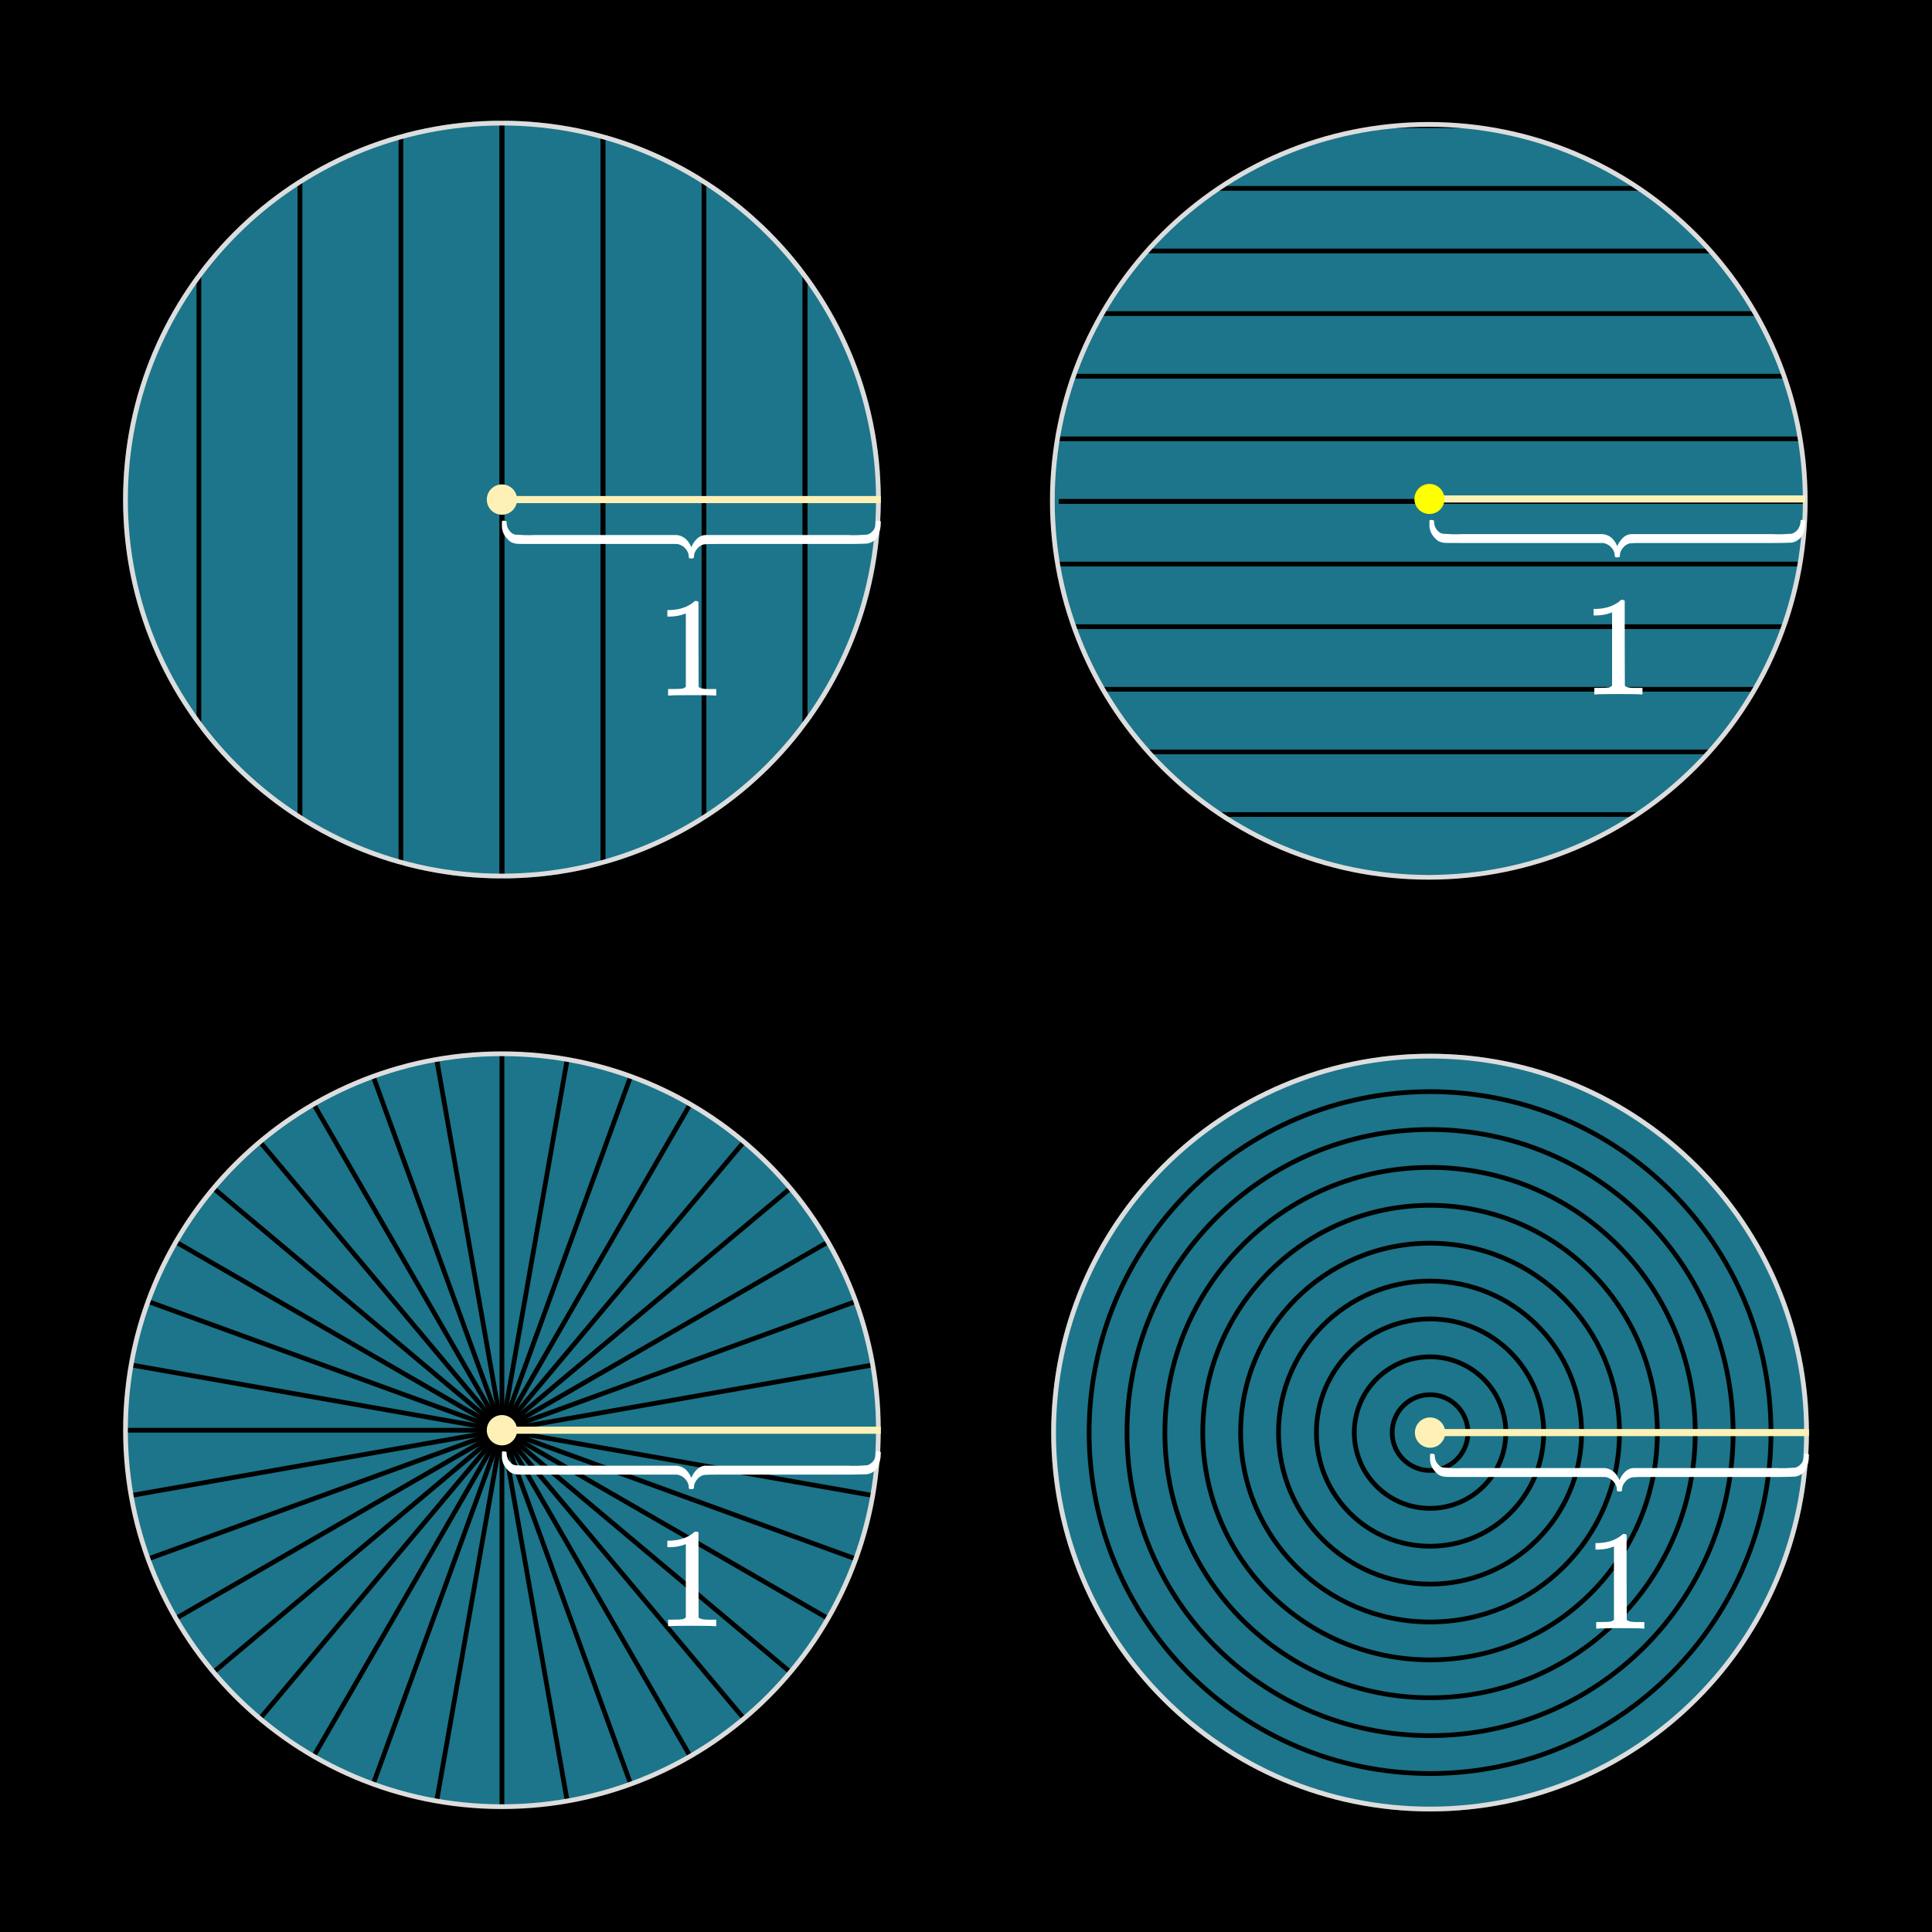
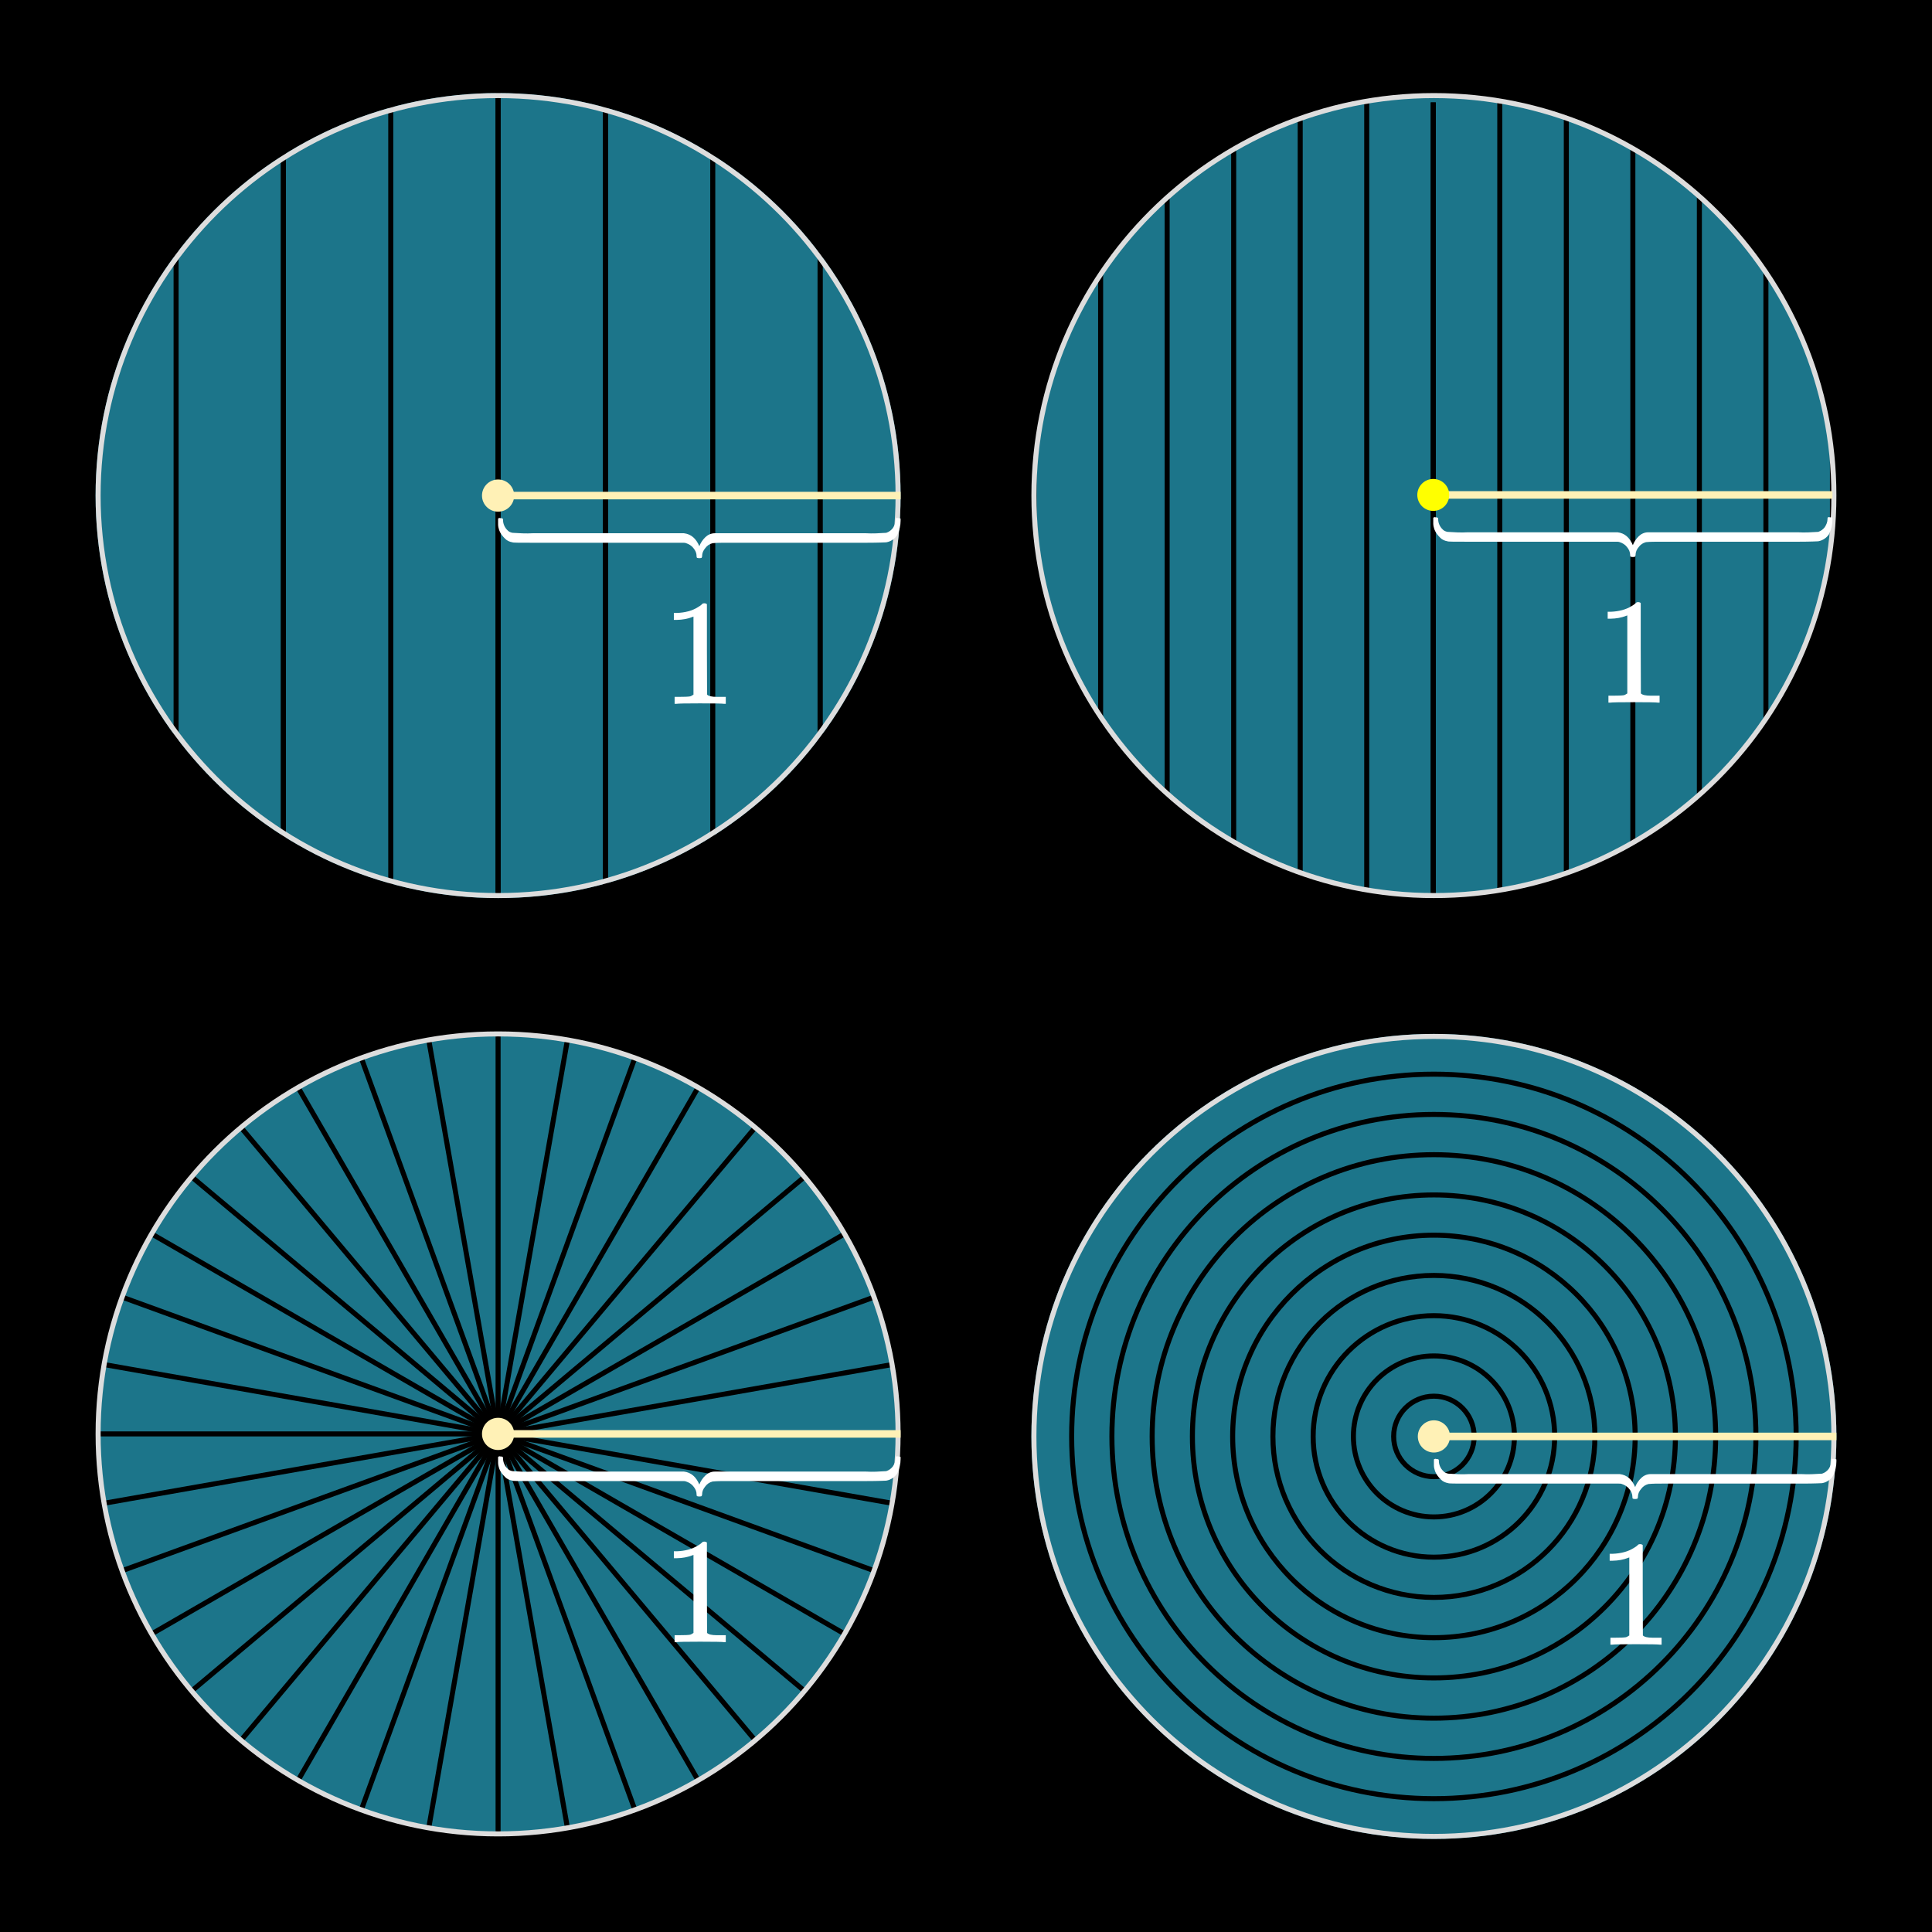
- <svg xmlns="http://www.w3.org/2000/svg" width="816" height="816" viewBox="0 0 816 816" fill="none">
-   <rect width="816" height="816" fill="black" />
-   <path d="M604 765.067C692.366 765.067 764 693.432 764 605.067C764 516.701 692.366 445.067 604 445.067C515.634 445.067 444 516.701 444 605.067C444 693.432 515.634 765.067 604 765.067Z" fill="#1C758A" />
-   <path d="M763 605.067C763 692.88 691.813 764.067 604 764.067C516.187 764.067 445 692.88 445 605.067C445 517.253 516.187 446.067 604 446.067C691.813 446.067 763 517.253 763 605.067Z" stroke="#DDDDDD" stroke-width="2" />
-   <path d="M604 621.067C612.837 621.067 620 613.903 620 605.067C620 596.23 612.837 589.067 604 589.067C595.163 589.067 588 596.23 588 605.067C588 613.903 595.163 621.067 604 621.067Z" stroke="black" stroke-width="2" />
-   <path d="M604 637.067C621.673 637.067 636 622.74 636 605.067C636 587.394 621.673 573.067 604 573.067C586.327 573.067 572 587.394 572 605.067C572 622.74 586.327 637.067 604 637.067Z" stroke="black" stroke-width="2" />
-   <path d="M604 653.067C630.51 653.067 652 631.576 652 605.067C652 578.557 630.51 557.067 604 557.067C577.49 557.067 556 578.557 556 605.067C556 631.576 577.49 653.067 604 653.067Z" stroke="black" stroke-width="2" />
-   <path d="M604 669.067C639.346 669.067 668 640.413 668 605.067C668 569.72 639.346 541.067 604 541.067C568.654 541.067 540 569.72 540 605.067C540 640.413 568.654 669.067 604 669.067Z" stroke="black" stroke-width="2" />
-   <path d="M604 685.067C648.183 685.067 684 649.249 684 605.067C684 560.884 648.183 525.067 604 525.067C559.817 525.067 524 560.884 524 605.067C524 649.249 559.817 685.067 604 685.067Z" stroke="black" stroke-width="2" />
-   <path d="M604 701.067C657.019 701.067 700 658.086 700 605.067C700 552.047 657.019 509.067 604 509.067C550.981 509.067 508 552.047 508 605.067C508 658.086 550.981 701.067 604 701.067Z" stroke="black" stroke-width="2" />
-   <path d="M604 717.067C665.856 717.067 716 666.923 716 605.067C716 543.211 665.856 493.067 604 493.067C542.144 493.067 492 543.211 492 605.067C492 666.923 542.144 717.067 604 717.067Z" stroke="black" stroke-width="2" />
-   <path d="M604 733.067C674.692 733.067 732 675.759 732 605.067C732 534.374 674.692 477.067 604 477.067C533.308 477.067 476 534.374 476 605.067C476 675.759 533.308 733.067 604 733.067Z" stroke="black" stroke-width="2" />
-   <path d="M604 749.067C683.529 749.067 748 684.596 748 605.067C748 525.538 683.529 461.067 604 461.067C524.471 461.067 460 525.538 460 605.067C460 684.596 524.471 749.067 604 749.067Z" stroke="black" stroke-width="2" />
-   <path d="M604 605.067H764" stroke="#FFF1B6" stroke-width="3" />
-   <path d="M604 611.467C607.535 611.467 610.4 608.601 610.4 605.067C610.4 601.532 607.535 598.667 604 598.667C600.465 598.667 597.6 601.532 597.6 605.067C597.6 608.601 600.465 611.467 604 611.467Z" fill="#FFF1B6" />
-   <path d="M693.849 687.845C693.169 687.725 689.989 687.665 684.309 687.665C678.709 687.665 675.569 687.725 674.889 687.845H674.169V685.085H675.729C678.049 685.085 679.549 685.025 680.229 684.905C680.549 684.865 681.029 684.625 681.669 684.185V653.165C681.589 653.165 681.429 653.225 681.189 653.345C679.349 654.065 677.289 654.445 675.009 654.485H673.869V651.725H675.009C678.369 651.605 681.169 650.845 683.409 649.445C684.129 649.045 684.749 648.585 685.269 648.065C685.349 647.945 685.589 647.885 685.989 647.885C686.389 647.885 686.729 648.005 687.009 648.245V666.185L687.069 684.185C687.669 684.785 688.969 685.085 690.969 685.085H692.949H694.509V687.845H693.849Z" fill="white" />
-   <path d="M762.904 614.032C763.342 614.032 763.562 614.032 764 614.204V615.062C764 616.95 763.562 618.839 762.685 620.728C761.808 622.101 760.274 623.303 758.301 623.646C758.082 623.646 755.452 623.818 750.411 623.818H694.74C692.986 623.818 691.014 623.818 689.26 623.99C687.945 624.333 687.068 625.02 686.411 625.878C685.534 626.908 685.096 627.938 685.096 629.14C685.096 629.312 685.096 629.483 684.877 629.827C684.219 629.998 683.781 629.998 683.123 629.827C682.904 629.655 682.904 629.483 682.904 629.14C682.904 627.938 682.466 626.908 681.589 625.878C680.932 625.02 679.836 624.333 678.74 623.99C678.301 623.818 677.863 623.818 677.425 623.818C676.986 623.818 621.973 623.818 617.589 623.818C612.548 623.818 609.918 623.818 609.699 623.646C608.603 623.474 607.507 622.959 606.849 622.273C605.753 621.243 604.877 620.041 604.438 618.839C604.219 618.152 604 617.294 604 616.607C604 616.607 604 616.435 604 616.092C604 615.749 604 615.577 604 615.405V614.204C604.219 614.032 604.658 613.86 604.877 614.032C605.096 614.032 605.534 614.032 605.753 614.204C605.973 614.204 605.973 614.547 605.973 614.89C605.973 616.264 606.63 617.809 607.726 618.839C608.164 619.354 608.822 619.697 609.699 619.869C612.329 620.041 615.178 620.212 617.808 620.041C622.63 620.041 677.644 620.041 677.863 620.041C680.712 620.384 682.685 622.101 684 625.191C684.438 623.99 685.315 622.616 686.411 621.586C687.288 620.728 688.603 620.041 690.137 620.041C690.356 620.041 745.37 620.041 750.192 620.041C752.822 620.212 755.671 620.041 758.301 619.869C759.397 619.526 760.274 618.839 760.932 617.981C761.589 616.95 762.027 615.92 762.027 614.719C762.027 614.375 762.027 614.032 762.247 614.032C762.466 614.032 762.685 613.86 762.904 614.032Z" fill="white" />
-   <path d="M371.5 604.067C371.5 692.156 300.089 763.567 212 763.567C123.911 763.567 52.5 692.156 52.5 604.067C52.5 515.977 123.911 444.567 212 444.567C300.089 444.567 371.5 515.977 371.5 604.067Z" fill="#1C758A" stroke="black" />
-   <path d="M52 604.067H372" stroke="black" stroke-width="2" />
-   <path d="M212 764.067V444.067" stroke="black" stroke-width="2" />
-   <path d="M54.453 631.8L369.547 576.333" stroke="black" stroke-width="2" />
-   <path d="M239.733 761.613L184.267 446.52" stroke="black" stroke-width="2" />
-   <path d="M61.6 658.787L362.4 549.347" stroke="black" stroke-width="2" />
-   <path d="M266.72 754.467L157.28 453.667" stroke="black" stroke-width="2" />
-   <path d="M73.44 684.067L350.56 524.067" stroke="black" stroke-width="2" />
-   <path d="M292 742.627L132 465.507" stroke="black" stroke-width="2" />
-   <path d="M89.44 706.893L334.56 501.24" stroke="black" stroke-width="2" />
-   <path d="M109.173 726.627L314.827 481.507" stroke="black" stroke-width="2" />
-   <path d="M132 742.627L292 465.507" stroke="black" stroke-width="2" />
-   <path d="M350.56 684.067L73.44 524.067" stroke="black" stroke-width="2" />
-   <path d="M157.28 754.467L266.72 453.667" stroke="black" stroke-width="2" />
-   <path d="M362.4 658.787L61.6 549.347" stroke="black" stroke-width="2" />
-   <path d="M184.267 761.613L239.733 446.52" stroke="black" stroke-width="2" />
-   <path d="M314.827 726.627L109.173 481.507" stroke="black" stroke-width="2" />
-   <path d="M334.56 706.893L89.44 501.24" stroke="black" stroke-width="2" />
-   <path d="M369.547 631.8L54.453 576.333" stroke="black" stroke-width="2" />
-   <path d="M371 604.067C371 691.88 299.813 763.067 212 763.067C124.187 763.067 53 691.88 53 604.067C53 516.253 124.187 445.067 212 445.067C299.813 445.067 371 516.253 371 604.067Z" stroke="#DDDDDD" stroke-width="2" />
-   <path d="M212 610.467C215.535 610.467 218.4 607.601 218.4 604.067C218.4 600.532 215.535 597.667 212 597.667C208.465 597.667 205.6 600.532 205.6 604.067C205.6 607.601 208.465 610.467 212 610.467Z" fill="#FFF1B6" />
-   <path d="M301.849 686.845C301.169 686.725 297.989 686.665 292.309 686.665C286.709 686.665 283.569 686.725 282.889 686.845H282.169V684.085H283.729C286.049 684.085 287.549 684.025 288.229 683.905C288.549 683.865 289.029 683.625 289.669 683.185V652.165C289.589 652.165 289.429 652.225 289.189 652.345C287.349 653.065 285.289 653.445 283.009 653.485H281.869V650.725H283.009C286.369 650.605 289.169 649.845 291.409 648.445C292.129 648.045 292.749 647.585 293.269 647.065C293.349 646.945 293.589 646.885 293.989 646.885C294.389 646.885 294.729 647.005 295.009 647.245V665.185L295.069 683.185C295.669 683.785 296.969 684.085 298.969 684.085H300.949H302.509V686.845H301.849Z" fill="white" />
-   <path d="M370.904 613.032C371.342 613.032 371.562 613.032 372 613.204V614.062C372 615.95 371.562 617.839 370.685 619.728C369.808 621.101 368.274 622.303 366.301 622.646C366.082 622.646 363.452 622.818 358.411 622.818H302.74C300.986 622.818 299.014 622.818 297.26 622.99C295.945 623.333 295.068 624.02 294.411 624.878C293.534 625.908 293.096 626.938 293.096 628.14C293.096 628.312 293.096 628.483 292.877 628.827C292.219 628.998 291.781 628.998 291.123 628.827C290.904 628.655 290.904 628.483 290.904 628.14C290.904 626.938 290.466 625.908 289.589 624.878C288.932 624.02 287.836 623.333 286.74 622.99C286.301 622.818 285.863 622.818 285.425 622.818C284.986 622.818 229.973 622.818 225.589 622.818C220.548 622.818 217.918 622.818 217.699 622.646C216.603 622.474 215.507 621.959 214.849 621.273C213.753 620.243 212.877 619.041 212.438 617.839C212.219 617.152 212 616.294 212 615.607C212 615.607 212 615.435 212 615.092C212 614.749 212 614.577 212 614.405V613.204C212.219 613.032 212.658 612.86 212.877 613.032C213.096 613.032 213.534 613.032 213.753 613.204C213.973 613.204 213.973 613.547 213.973 613.89C213.973 615.264 214.63 616.809 215.726 617.839C216.164 618.354 216.822 618.697 217.699 618.869C220.329 619.041 223.178 619.212 225.808 619.041C230.63 619.041 285.644 619.041 285.863 619.041C288.712 619.384 290.685 621.101 292 624.191C292.438 622.99 293.315 621.616 294.411 620.586C295.288 619.728 296.603 619.041 298.137 619.041C298.356 619.041 353.37 619.041 358.192 619.041C360.822 619.212 363.671 619.041 366.301 618.869C367.397 618.526 368.274 617.839 368.932 616.981C369.589 615.95 370.027 614.92 370.027 613.719C370.027 613.375 370.027 613.032 370.247 613.032C370.466 613.032 370.685 612.86 370.904 613.032Z" fill="white" />
-   <path d="M212 604.067H372" stroke="#FFF1B6" stroke-width="3" />
-   <path d="M761.889 211.789C761.889 124.154 690.846 53.111 603.211 53.111C515.576 53.111 444.533 124.154 444.533 211.789C444.533 299.424 515.576 370.467 603.211 370.467C690.846 370.467 761.889 299.424 761.889 211.789Z" fill="#1C758A" />
-   <path d="M764.533 106.004L447.178 106.004" stroke="black" stroke-width="2" />
-   <path d="M764.533 264.682L447.178 264.682" stroke="black" stroke-width="2" />
-   <path d="M764.533 79.558L447.178 79.558" stroke="black" stroke-width="2" />
-   <path d="M764.533 238.235L447.178 238.235" stroke="black" stroke-width="2" />
-   <path d="M764.533 53.111L447.178 53.111" stroke="black" stroke-width="2" />
-   <path d="M764.533 211.789L447.178 211.789" stroke="black" stroke-width="2" />
-   <path d="M764.533 211.789L447.178 211.789" stroke="black" stroke-width="2" />
-   <path d="M764.533 370.467L447.178 370.467" stroke="black" stroke-width="2" />
-   <path d="M764.533 185.343L447.178 185.343" stroke="black" stroke-width="2" />
-   <path d="M764.533 344.02L447.178 344.02" stroke="black" stroke-width="2" />
-   <path d="M764.533 158.896L447.178 158.896" stroke="black" stroke-width="2" />
-   <path d="M764.533 317.574L447.178 317.574" stroke="black" stroke-width="2" />
-   <path d="M764.533 132.45L447.178 132.45" stroke="black" stroke-width="2" />
-   <path d="M764.533 291.128L447.178 291.128" stroke="black" stroke-width="2" />
-   <path d="M603.467 52.533C691.28 52.533 762.467 123.72 762.467 211.533C762.467 299.347 691.28 370.533 603.467 370.533C515.653 370.533 444.467 299.347 444.467 211.533C444.467 123.72 515.653 52.533 603.467 52.533Z" stroke="#DDDDDD" stroke-width="2" />
-   <path d="M603.744 210.744H762.422" stroke="#FFF1B6" stroke-width="3" />
-   <path d="M597.397 210.744C597.397 214.25 600.239 217.091 603.744 217.091C607.25 217.091 610.091 214.25 610.091 210.744C610.091 207.239 607.25 204.397 603.744 204.397C600.239 204.397 597.397 207.239 597.397 210.744Z" fill="#FFFF00" />
-   <path d="M693.057 293.309C692.377 293.189 689.197 293.129 683.517 293.129C677.917 293.129 674.777 293.189 674.097 293.309H673.377V290.549H674.937C677.257 290.549 678.757 290.489 679.437 290.369C679.757 290.329 680.237 290.089 680.877 289.649L680.877 258.629C680.797 258.629 680.637 258.689 680.397 258.809C678.557 259.529 676.497 259.909 674.217 259.949H673.077V257.189H674.217C677.577 257.069 680.377 256.309 682.617 254.909C683.337 254.509 683.957 254.049 684.477 253.529C684.557 253.409 684.797 253.349 685.197 253.349C685.597 253.349 685.937 253.469 686.217 253.709L686.217 271.649L686.277 289.649C686.877 290.249 688.177 290.549 690.177 290.549L692.157 290.549H693.717V293.309H693.057Z" fill="white" />
-   <path d="M761.335 219.636C761.77 219.636 761.987 219.636 762.422 219.806V220.657C762.422 222.53 761.987 224.403 761.118 226.276C760.248 227.638 758.727 228.83 756.77 229.17C756.553 229.17 753.945 229.341 748.945 229.341L693.734 229.341C691.995 229.341 690.039 229.341 688.3 229.511C686.996 229.851 686.126 230.532 685.474 231.384C684.605 232.405 684.17 233.427 684.17 234.619C684.17 234.789 684.17 234.959 683.953 235.3C683.301 235.47 682.866 235.47 682.214 235.3C681.996 235.13 681.996 234.959 681.996 234.619C681.996 233.427 681.562 232.405 680.692 231.384C680.04 230.532 678.953 229.851 677.866 229.511C677.432 229.341 676.997 229.341 676.562 229.341C676.127 229.341 621.568 229.341 617.221 229.341C612.222 229.341 609.613 229.341 609.396 229.17C608.309 229 607.222 228.489 606.57 227.808C605.483 226.787 604.614 225.595 604.179 224.403C603.962 223.722 603.744 222.871 603.744 222.189C603.744 222.189 603.744 222.019 603.744 221.679C603.744 221.338 603.744 221.168 603.744 220.998V219.806C603.962 219.636 604.396 219.465 604.614 219.636C604.831 219.636 605.266 219.636 605.483 219.806C605.701 219.806 605.701 220.146 605.701 220.487C605.701 221.849 606.353 223.381 607.44 224.403C607.874 224.914 608.526 225.254 609.396 225.425C612.004 225.595 614.83 225.765 617.438 225.595C622.22 225.595 676.78 225.595 676.997 225.595C679.823 225.935 681.779 227.638 683.083 230.703C683.518 229.511 684.387 228.149 685.474 227.127C686.344 226.276 687.648 225.595 689.169 225.595C689.387 225.595 743.946 225.595 748.728 225.595C751.336 225.765 754.162 225.595 756.77 225.425C757.857 225.084 758.727 224.403 759.379 223.552C760.031 222.53 760.466 221.508 760.466 220.317C760.466 219.976 760.466 219.636 760.683 219.636C760.9 219.636 761.118 219.465 761.335 219.636Z" fill="white" />
-   <path d="M212 371C300.366 371 372 299.366 372 211C372 122.634 300.366 51 212 51C123.634 51 52 122.634 52 211C52 299.366 123.634 371 212 371Z" fill="#1C758A" />
-   <path d="M212 371V51" stroke="black" stroke-width="2" />
-   <path d="M254.667 371V51" stroke="black" stroke-width="2" />
-   <path d="M254.667 371V51" stroke="black" stroke-width="2" />
-   <path d="M297.333 371V51" stroke="black" stroke-width="2" />
-   <path d="M340 371V51" stroke="black" stroke-width="2" />
-   <path d="M340 371V51" stroke="black" stroke-width="2" />
-   <path d="M84 371V51" stroke="black" stroke-width="2" />
-   <path d="M126.667 371V51" stroke="black" stroke-width="2" />
-   <path d="M126.667 371V51" stroke="black" stroke-width="2" />
-   <path d="M169.333 371V51" stroke="black" stroke-width="2" />
-   <path d="M212 371V51" stroke="black" stroke-width="2" />
-   <path d="M371 211C371 298.813 299.813 370 212 370C124.187 370 53 298.813 53 211C53 123.187 124.187 52 212 52C299.813 52 371 123.187 371 211Z" stroke="#DDDDDD" stroke-width="2" />
-   <path d="M212 211H372" stroke="#FFF1B6" stroke-width="3" />
-   <path d="M212 217.4C215.535 217.4 218.4 214.535 218.4 211C218.4 207.465 215.535 204.6 212 204.6C208.465 204.6 205.6 207.465 205.6 211C205.6 214.535 208.465 217.4 212 217.4Z" fill="#FFF1B6" />
-   <path d="M301.849 293.778C301.169 293.658 297.989 293.598 292.309 293.598C286.709 293.598 283.569 293.658 282.889 293.778H282.169V291.018H283.729C286.049 291.018 287.549 290.958 288.229 290.838C288.549 290.798 289.029 290.558 289.669 290.118V259.098C289.589 259.098 289.429 259.158 289.189 259.278C287.349 259.998 285.289 260.378 283.009 260.418H281.869V257.658H283.009C286.369 257.538 289.169 256.778 291.409 255.378C292.129 254.978 292.749 254.518 293.269 253.998C293.349 253.878 293.589 253.818 293.989 253.818C294.389 253.818 294.729 253.938 295.009 254.178V272.118L295.069 290.118C295.669 290.718 296.969 291.018 298.969 291.018H300.949H302.509V293.778H301.849Z" fill="white" />
-   <path d="M370.904 219.965C371.342 219.965 371.562 219.965 372 220.137V220.995C372 222.884 371.562 224.772 370.685 226.661C369.808 228.034 368.274 229.236 366.301 229.579C366.082 229.579 363.452 229.751 358.411 229.751H302.74C300.986 229.751 299.014 229.751 297.26 229.923C295.945 230.266 295.068 230.953 294.411 231.811C293.534 232.841 293.096 233.872 293.096 235.073C293.096 235.245 293.096 235.417 292.877 235.76C292.219 235.932 291.781 235.932 291.123 235.76C290.904 235.588 290.904 235.417 290.904 235.073C290.904 233.872 290.466 232.841 289.589 231.811C288.932 230.953 287.836 230.266 286.74 229.923C286.301 229.751 285.863 229.751 285.425 229.751C284.986 229.751 229.973 229.751 225.589 229.751C220.548 229.751 217.918 229.751 217.699 229.579C216.603 229.408 215.507 228.893 214.849 228.206C213.753 227.176 212.877 225.974 212.438 224.772C212.219 224.086 212 223.227 212 222.54C212 222.54 212 222.369 212 222.025C212 221.682 212 221.51 212 221.339V220.137C212.219 219.965 212.658 219.794 212.877 219.965C213.096 219.965 213.534 219.965 213.753 220.137C213.973 220.137 213.973 220.48 213.973 220.824C213.973 222.197 214.63 223.742 215.726 224.772C216.164 225.287 216.822 225.631 217.699 225.802C220.329 225.974 223.178 226.146 225.808 225.974C230.63 225.974 285.644 225.974 285.863 225.974C288.712 226.317 290.685 228.034 292 231.125C292.438 229.923 293.315 228.549 294.411 227.519C295.288 226.661 296.603 225.974 298.137 225.974C298.356 225.974 353.37 225.974 358.192 225.974C360.822 226.146 363.671 225.974 366.301 225.802C367.397 225.459 368.274 224.772 368.932 223.914C369.589 222.884 370.027 221.854 370.027 220.652C370.027 220.309 370.027 219.965 370.247 219.965C370.466 219.965 370.685 219.794 370.904 219.965Z" fill="white" />
+ <svg xmlns="http://www.w3.org/2000/svg" width="768" height="768" viewBox="0 0 768 768" fill="none">
+   <rect width="768" height="768" fill="black" />
+   <path d="M570 731C658.366 731 730 659.366 730 571C730 482.634 658.366 411 570 411C481.634 411 410 482.634 410 571C410 659.366 481.634 731 570 731Z" fill="#1C758A" />
+   <path d="M729 571C729 658.813 657.813 730 570 730C482.187 730 411 658.813 411 571C411 483.187 482.187 412 570 412C657.813 412 729 483.187 729 571Z" stroke="#DDDDDD" stroke-width="2" />
+   <path d="M570 587C578.837 587 586 579.837 586 571C586 562.163 578.837 555 570 555C561.163 555 554 562.163 554 571C554 579.837 561.163 587 570 587Z" stroke="black" stroke-width="2" />
+   <path d="M570 603C587.673 603 602 588.673 602 571C602 553.327 587.673 539 570 539C552.327 539 538 553.327 538 571C538 588.673 552.327 603 570 603Z" stroke="black" stroke-width="2" />
+   <path d="M570 619C596.51 619 618 597.51 618 571C618 544.49 596.51 523 570 523C543.49 523 522 544.49 522 571C522 597.51 543.49 619 570 619Z" stroke="black" stroke-width="2" />
+   <path d="M570 635C605.346 635 634 606.346 634 571C634 535.654 605.346 507 570 507C534.654 507 506 535.654 506 571C506 606.346 534.654 635 570 635Z" stroke="black" stroke-width="2" />
+   <path d="M570 651C614.183 651 650 615.183 650 571C650 526.817 614.183 491 570 491C525.817 491 490 526.817 490 571C490 615.183 525.817 651 570 651Z" stroke="black" stroke-width="2" />
+   <path d="M570 667C623.019 667 666 624.019 666 571C666 517.981 623.019 475 570 475C516.981 475 474 517.981 474 571C474 624.019 516.981 667 570 667Z" stroke="black" stroke-width="2" />
+   <path d="M570 683C631.856 683 682 632.856 682 571C682 509.144 631.856 459 570 459C508.144 459 458 509.144 458 571C458 632.856 508.144 683 570 683Z" stroke="black" stroke-width="2" />
+   <path d="M570 699C640.692 699 698 641.692 698 571C698 500.308 640.692 443 570 443C499.308 443 442 500.308 442 571C442 641.692 499.308 699 570 699Z" stroke="black" stroke-width="2" />
+   <path d="M570 715C649.529 715 714 650.529 714 571C714 491.471 649.529 427 570 427C490.471 427 426 491.471 426 571C426 650.529 490.471 715 570 715Z" stroke="black" stroke-width="2" />
+   <path d="M570 571H730" stroke="#FFF1B6" stroke-width="3" />
+   <path d="M570 577.4C573.535 577.4 576.4 574.535 576.4 571C576.4 567.465 573.535 564.6 570 564.6C566.465 564.6 563.6 567.465 563.6 571C563.6 574.535 566.465 577.4 570 577.4Z" fill="#FFF1B6" />
+   <path d="M659.849 653.778C659.169 653.658 655.989 653.598 650.309 653.598C644.709 653.598 641.569 653.658 640.889 653.778H640.169V651.018H641.729C644.049 651.018 645.549 650.958 646.229 650.838C646.549 650.798 647.029 650.558 647.669 650.118V619.098C647.589 619.098 647.429 619.158 647.189 619.278C645.349 619.998 643.289 620.378 641.009 620.418H639.869V617.658H641.009C644.369 617.538 647.169 616.778 649.409 615.378C650.129 614.978 650.749 614.518 651.269 613.998C651.349 613.878 651.589 613.818 651.989 613.818C652.389 613.818 652.729 613.938 653.009 614.178V632.118L653.069 650.118C653.669 650.718 654.969 651.018 656.969 651.018H658.949H660.509V653.778H659.849Z" fill="white" />
+   <path d="M728.904 579.965C729.342 579.965 729.562 579.965 730 580.137V580.995C730 582.884 729.562 584.772 728.685 586.661C727.808 588.034 726.274 589.236 724.301 589.58C724.082 589.58 721.452 589.751 716.411 589.751H660.74C658.986 589.751 657.014 589.751 655.26 589.923C653.945 590.266 653.068 590.953 652.411 591.811C651.534 592.842 651.096 593.872 651.096 595.073C651.096 595.245 651.096 595.417 650.877 595.76C650.219 595.932 649.781 595.932 649.123 595.76C648.904 595.588 648.904 595.417 648.904 595.073C648.904 593.872 648.466 592.842 647.589 591.811C646.932 590.953 645.836 590.266 644.74 589.923C644.301 589.751 643.863 589.751 643.425 589.751C642.986 589.751 587.973 589.751 583.589 589.751C578.548 589.751 575.918 589.751 575.699 589.58C574.603 589.408 573.507 588.893 572.849 588.206C571.753 587.176 570.877 585.974 570.438 584.772C570.219 584.086 570 583.227 570 582.54C570 582.54 570 582.369 570 582.025C570 581.682 570 581.51 570 581.339V580.137C570.219 579.965 570.658 579.794 570.877 579.965C571.096 579.965 571.534 579.965 571.753 580.137C571.973 580.137 571.973 580.48 571.973 580.824C571.973 582.197 572.63 583.742 573.726 584.772C574.164 585.287 574.822 585.631 575.699 585.802C578.329 585.974 581.178 586.146 583.808 585.974C588.63 585.974 643.644 585.974 643.863 585.974C646.712 586.318 648.685 588.034 650 591.125C650.438 589.923 651.315 588.549 652.411 587.519C653.288 586.661 654.603 585.974 656.137 585.974C656.356 585.974 711.37 585.974 716.192 585.974C718.822 586.146 721.671 585.974 724.301 585.802C725.397 585.459 726.274 584.772 726.932 583.914C727.589 582.884 728.027 581.854 728.027 580.652C728.027 580.309 728.027 579.965 728.247 579.965C728.466 579.965 728.685 579.794 728.904 579.965Z" fill="white" />
+   <path d="M357.5 570C357.5 658.089 286.089 729.5 198 729.5C109.911 729.5 38.5 658.089 38.5 570C38.5 481.911 109.911 410.5 198 410.5C286.089 410.5 357.5 481.911 357.5 570Z" fill="#1C758A" stroke="black" />
+   <path d="M38 570H358" stroke="black" stroke-width="2" />
+   <path d="M198 730V410" stroke="black" stroke-width="2" />
+   <path d="M40.453 597.733L355.547 542.267" stroke="black" stroke-width="2" />
+   <path d="M225.733 727.547L170.267 412.453" stroke="black" stroke-width="2" />
+   <path d="M47.6 624.72L348.4 515.28" stroke="black" stroke-width="2" />
+   <path d="M252.72 720.4L143.28 419.6" stroke="black" stroke-width="2" />
+   <path d="M59.44 650L336.56 490" stroke="black" stroke-width="2" />
+   <path d="M278 708.56L118 431.44" stroke="black" stroke-width="2" />
+   <path d="M75.44 672.827L320.56 467.173" stroke="black" stroke-width="2" />
+   <path d="M95.173 692.56L300.827 447.44" stroke="black" stroke-width="2" />
+   <path d="M118 708.56L278 431.44" stroke="black" stroke-width="2" />
+   <path d="M336.56 650L59.44 490" stroke="black" stroke-width="2" />
+   <path d="M143.28 720.4L252.72 419.6" stroke="black" stroke-width="2" />
+   <path d="M348.4 624.72L47.6 515.28" stroke="black" stroke-width="2" />
+   <path d="M170.267 727.547L225.733 412.453" stroke="black" stroke-width="2" />
+   <path d="M300.827 692.56L95.173 447.44" stroke="black" stroke-width="2" />
+   <path d="M320.56 672.827L75.44 467.173" stroke="black" stroke-width="2" />
+   <path d="M355.547 597.733L40.453 542.267" stroke="black" stroke-width="2" />
+   <path d="M357 570C357 657.813 285.813 729 198 729C110.187 729 39 657.813 39 570C39 482.187 110.187 411 198 411C285.813 411 357 482.187 357 570Z" stroke="#DDDDDD" stroke-width="2" />
+   <path d="M198 576.4C201.535 576.4 204.4 573.535 204.4 570C204.4 566.465 201.535 563.6 198 563.6C194.465 563.6 191.6 566.465 191.6 570C191.6 573.535 194.465 576.4 198 576.4Z" fill="#FFF1B6" />
+   <path d="M287.849 652.778C287.169 652.658 283.989 652.598 278.309 652.598C272.709 652.598 269.569 652.658 268.889 652.778H268.169V650.018H269.729C272.049 650.018 273.549 649.958 274.229 649.838C274.549 649.798 275.029 649.558 275.669 649.118V618.098C275.589 618.098 275.429 618.158 275.189 618.278C273.349 618.998 271.289 619.378 269.009 619.418H267.869V616.658H269.009C272.369 616.538 275.169 615.778 277.409 614.378C278.129 613.978 278.749 613.518 279.269 612.998C279.349 612.878 279.589 612.818 279.989 612.818C280.389 612.818 280.729 612.938 281.009 613.178V631.118L281.069 649.118C281.669 649.718 282.969 650.018 284.969 650.018H286.949H288.509V652.778H287.849Z" fill="white" />
+   <path d="M356.904 578.965C357.342 578.965 357.562 578.965 358 579.137V579.995C358 581.884 357.562 583.772 356.685 585.661C355.808 587.034 354.274 588.236 352.301 588.58C352.082 588.58 349.452 588.751 344.411 588.751H288.74C286.986 588.751 285.014 588.751 283.26 588.923C281.945 589.266 281.068 589.953 280.411 590.811C279.534 591.842 279.096 592.872 279.096 594.073C279.096 594.245 279.096 594.417 278.877 594.76C278.219 594.932 277.781 594.932 277.123 594.76C276.904 594.588 276.904 594.417 276.904 594.073C276.904 592.872 276.466 591.842 275.589 590.811C274.932 589.953 273.836 589.266 272.74 588.923C272.301 588.751 271.863 588.751 271.425 588.751C270.986 588.751 215.973 588.751 211.589 588.751C206.548 588.751 203.918 588.751 203.699 588.58C202.603 588.408 201.507 587.893 200.849 587.206C199.753 586.176 198.877 584.974 198.438 583.772C198.219 583.086 198 582.227 198 581.54C198 581.54 198 581.369 198 581.025C198 580.682 198 580.51 198 580.339V579.137C198.219 578.965 198.658 578.794 198.877 578.965C199.096 578.965 199.534 578.965 199.753 579.137C199.973 579.137 199.973 579.48 199.973 579.824C199.973 581.197 200.63 582.742 201.726 583.772C202.164 584.287 202.822 584.631 203.699 584.802C206.329 584.974 209.178 585.146 211.808 584.974C216.63 584.974 271.644 584.974 271.863 584.974C274.712 585.318 276.685 587.034 278 590.125C278.438 588.923 279.315 587.549 280.411 586.519C281.288 585.661 282.603 584.974 284.137 584.974C284.356 584.974 339.37 584.974 344.192 584.974C346.822 585.146 349.671 584.974 352.301 584.802C353.397 584.459 354.274 583.772 354.932 582.914C355.589 581.884 356.027 580.854 356.027 579.652C356.027 579.309 356.027 578.965 356.247 578.965C356.466 578.965 356.685 578.794 356.904 578.965Z" fill="white" />
+   <path d="M198 570H358" stroke="#FFF1B6" stroke-width="3" />
+   <path d="M569.744 355.422C657.38 355.422 728.422 284.38 728.422 196.744C728.422 109.109 657.38 38.067 569.744 38.067C482.109 38.067 411.067 109.109 411.067 196.744C411.067 284.38 482.109 355.422 569.744 355.422Z" fill="#1C758A" />
+   <path d="M675.529 358.067V40.711" stroke="black" stroke-width="2" />
+   <path d="M516.852 358.067V40.711" stroke="black" stroke-width="2" />
+   <path d="M701.976 358.067V40.711" stroke="black" stroke-width="2" />
+   <path d="M543.298 358.067V40.711" stroke="black" stroke-width="2" />
+   <path d="M728.422 358.067V40.711" stroke="black" stroke-width="2" />
+   <path d="M569.744 358.067V40.711" stroke="black" stroke-width="2" />
+   <path d="M569.744 358.067V40.711" stroke="black" stroke-width="2" />
+   <path d="M411.067 358.067L411.067 40.711" stroke="black" stroke-width="2" />
+   <path d="M596.191 358.067V40.711" stroke="black" stroke-width="2" />
+   <path d="M437.513 358.067L437.513 40.711" stroke="black" stroke-width="2" />
+   <path d="M622.637 358.067V40.711" stroke="black" stroke-width="2" />
+   <path d="M463.959 358.067L463.959 40.711" stroke="black" stroke-width="2" />
+   <path d="M649.083 358.067V40.711" stroke="black" stroke-width="2" />
+   <path d="M490.406 358.067L490.406 40.711" stroke="black" stroke-width="2" />
+   <path d="M729 197C729 284.813 657.813 356 570 356C482.187 356 411 284.813 411 197C411 109.187 482.187 38 570 38C657.813 38 729 109.187 729 197Z" stroke="#DDDDDD" stroke-width="2" />
+   <path d="M569.744 196.744H728.422" stroke="#FFF1B6" stroke-width="3" />
+   <path d="M563.397 196.744C563.397 200.25 566.239 203.091 569.744 203.091C573.25 203.091 576.091 200.25 576.091 196.744C576.091 193.239 573.25 190.397 569.744 190.397C566.239 190.397 563.397 193.239 563.397 196.744Z" fill="#FFFF00" />
+   <path d="M659.057 279.309C658.377 279.189 655.197 279.129 649.517 279.129C643.917 279.129 640.777 279.189 640.097 279.309H639.377V276.549H640.937C643.257 276.549 644.757 276.489 645.437 276.369C645.757 276.329 646.237 276.089 646.877 275.649L646.877 244.629C646.797 244.629 646.637 244.689 646.397 244.809C644.557 245.529 642.497 245.909 640.217 245.949H639.077V243.189H640.217C643.577 243.069 646.377 242.309 648.617 240.909C649.337 240.509 649.957 240.049 650.477 239.529C650.557 239.409 650.797 239.349 651.197 239.349C651.597 239.349 651.937 239.469 652.217 239.709L652.217 257.649L652.277 275.649C652.877 276.249 654.177 276.549 656.177 276.549L658.157 276.549H659.717V279.309H659.057Z" fill="white" />
+   <path d="M727.335 205.635C727.77 205.635 727.987 205.635 728.422 205.806V206.657C728.422 208.53 727.987 210.403 727.118 212.276C726.248 213.638 724.727 214.83 722.77 215.17C722.553 215.17 719.945 215.341 714.945 215.341L659.734 215.341C657.995 215.341 656.039 215.341 654.3 215.511C652.996 215.851 652.126 216.532 651.474 217.384C650.605 218.405 650.17 219.427 650.17 220.619C650.17 220.789 650.17 220.959 649.953 221.3C649.301 221.47 648.866 221.47 648.214 221.3C647.996 221.13 647.996 220.959 647.996 220.619C647.996 219.427 647.562 218.405 646.692 217.384C646.04 216.532 644.953 215.851 643.866 215.511C643.432 215.341 642.997 215.341 642.562 215.341C642.127 215.341 587.568 215.341 583.221 215.341C578.222 215.341 575.613 215.341 575.396 215.17C574.309 215 573.222 214.489 572.57 213.808C571.483 212.787 570.614 211.595 570.179 210.403C569.962 209.722 569.744 208.871 569.744 208.189C569.744 208.189 569.744 208.019 569.744 207.679C569.744 207.338 569.744 207.168 569.744 206.998V205.806C569.962 205.635 570.396 205.465 570.614 205.635C570.831 205.635 571.266 205.635 571.483 205.806C571.701 205.806 571.701 206.146 571.701 206.487C571.701 207.849 572.353 209.381 573.44 210.403C573.874 210.914 574.526 211.254 575.396 211.424C578.004 211.595 580.83 211.765 583.438 211.595C588.22 211.595 642.78 211.595 642.997 211.595C645.823 211.935 647.779 213.638 649.083 216.703C649.518 215.511 650.387 214.149 651.474 213.127C652.344 212.276 653.648 211.595 655.169 211.595C655.387 211.595 709.946 211.595 714.728 211.595C717.336 211.765 720.162 211.595 722.77 211.424C723.857 211.084 724.727 210.403 725.379 209.552C726.031 208.53 726.466 207.508 726.466 206.317C726.466 205.976 726.466 205.635 726.683 205.635C726.9 205.635 727.118 205.465 727.335 205.635Z" fill="white" />
+   <path d="M198 357C286.366 357 358 285.366 358 197C358 108.634 286.366 37 198 37C109.634 37 38 108.634 38 197C38 285.366 109.634 357 198 357Z" fill="#1C758A" />
+   <path d="M198 357V37" stroke="black" stroke-width="2" />
+   <path d="M240.667 357V37" stroke="black" stroke-width="2" />
+   <path d="M240.667 357V37" stroke="black" stroke-width="2" />
+   <path d="M283.333 357V37" stroke="black" stroke-width="2" />
+   <path d="M326 357V37" stroke="black" stroke-width="2" />
+   <path d="M326 357V37" stroke="black" stroke-width="2" />
+   <path d="M70 357V37" stroke="black" stroke-width="2" />
+   <path d="M112.667 357V37" stroke="black" stroke-width="2" />
+   <path d="M112.667 357V37" stroke="black" stroke-width="2" />
+   <path d="M155.333 357V37" stroke="black" stroke-width="2" />
+   <path d="M198 357V37" stroke="black" stroke-width="2" />
+   <path d="M357 197C357 284.813 285.813 356 198 356C110.187 356 39 284.813 39 197C39 109.187 110.187 38 198 38C285.813 38 357 109.187 357 197Z" stroke="#DDDDDD" stroke-width="2" />
+   <path d="M198 197H358" stroke="#FFF1B6" stroke-width="3" />
+   <path d="M198 203.4C201.535 203.4 204.4 200.535 204.4 197C204.4 193.465 201.535 190.6 198 190.6C194.465 190.6 191.6 193.465 191.6 197C191.6 200.535 194.465 203.4 198 203.4Z" fill="#FFF1B6" />
+   <path d="M287.849 279.778C287.169 279.658 283.989 279.598 278.309 279.598C272.709 279.598 269.569 279.658 268.889 279.778H268.169V277.018H269.729C272.049 277.018 273.549 276.958 274.229 276.838C274.549 276.798 275.029 276.558 275.669 276.118V245.098C275.589 245.098 275.429 245.158 275.189 245.278C273.349 245.998 271.289 246.378 269.009 246.418H267.869V243.658H269.009C272.369 243.538 275.169 242.778 277.409 241.378C278.129 240.978 278.749 240.518 279.269 239.998C279.349 239.878 279.589 239.818 279.989 239.818C280.389 239.818 280.729 239.938 281.009 240.178V258.118L281.069 276.118C281.669 276.718 282.969 277.018 284.969 277.018H286.949H288.509V279.778H287.849Z" fill="white" />
+   <path d="M356.904 205.965C357.342 205.965 357.562 205.965 358 206.137V206.995C358 208.884 357.562 210.772 356.685 212.661C355.808 214.034 354.274 215.236 352.301 215.579C352.082 215.579 349.452 215.751 344.411 215.751H288.74C286.986 215.751 285.014 215.751 283.26 215.923C281.945 216.266 281.068 216.953 280.411 217.811C279.534 218.841 279.096 219.872 279.096 221.073C279.096 221.245 279.096 221.417 278.877 221.76C278.219 221.932 277.781 221.932 277.123 221.76C276.904 221.588 276.904 221.417 276.904 221.073C276.904 219.872 276.466 218.841 275.589 217.811C274.932 216.953 273.836 216.266 272.74 215.923C272.301 215.751 271.863 215.751 271.425 215.751C270.986 215.751 215.973 215.751 211.589 215.751C206.548 215.751 203.918 215.751 203.699 215.579C202.603 215.408 201.507 214.893 200.849 214.206C199.753 213.176 198.877 211.974 198.438 210.772C198.219 210.086 198 209.227 198 208.54C198 208.54 198 208.369 198 208.025C198 207.682 198 207.51 198 207.339V206.137C198.219 205.965 198.658 205.793 198.877 205.965C199.096 205.965 199.534 205.965 199.753 206.137C199.973 206.137 199.973 206.48 199.973 206.824C199.973 208.197 200.63 209.742 201.726 210.772C202.164 211.287 202.822 211.631 203.699 211.802C206.329 211.974 209.178 212.146 211.808 211.974C216.63 211.974 271.644 211.974 271.863 211.974C274.712 212.317 276.685 214.034 278 217.125C278.438 215.923 279.315 214.549 280.411 213.519C281.288 212.661 282.603 211.974 284.137 211.974C284.356 211.974 339.37 211.974 344.192 211.974C346.822 212.146 349.671 211.974 352.301 211.802C353.397 211.459 354.274 210.772 354.932 209.914C355.589 208.884 356.027 207.854 356.027 206.652C356.027 206.309 356.027 205.965 356.247 205.965C356.466 205.965 356.685 205.793 356.904 205.965Z" fill="white" />
</svg>
